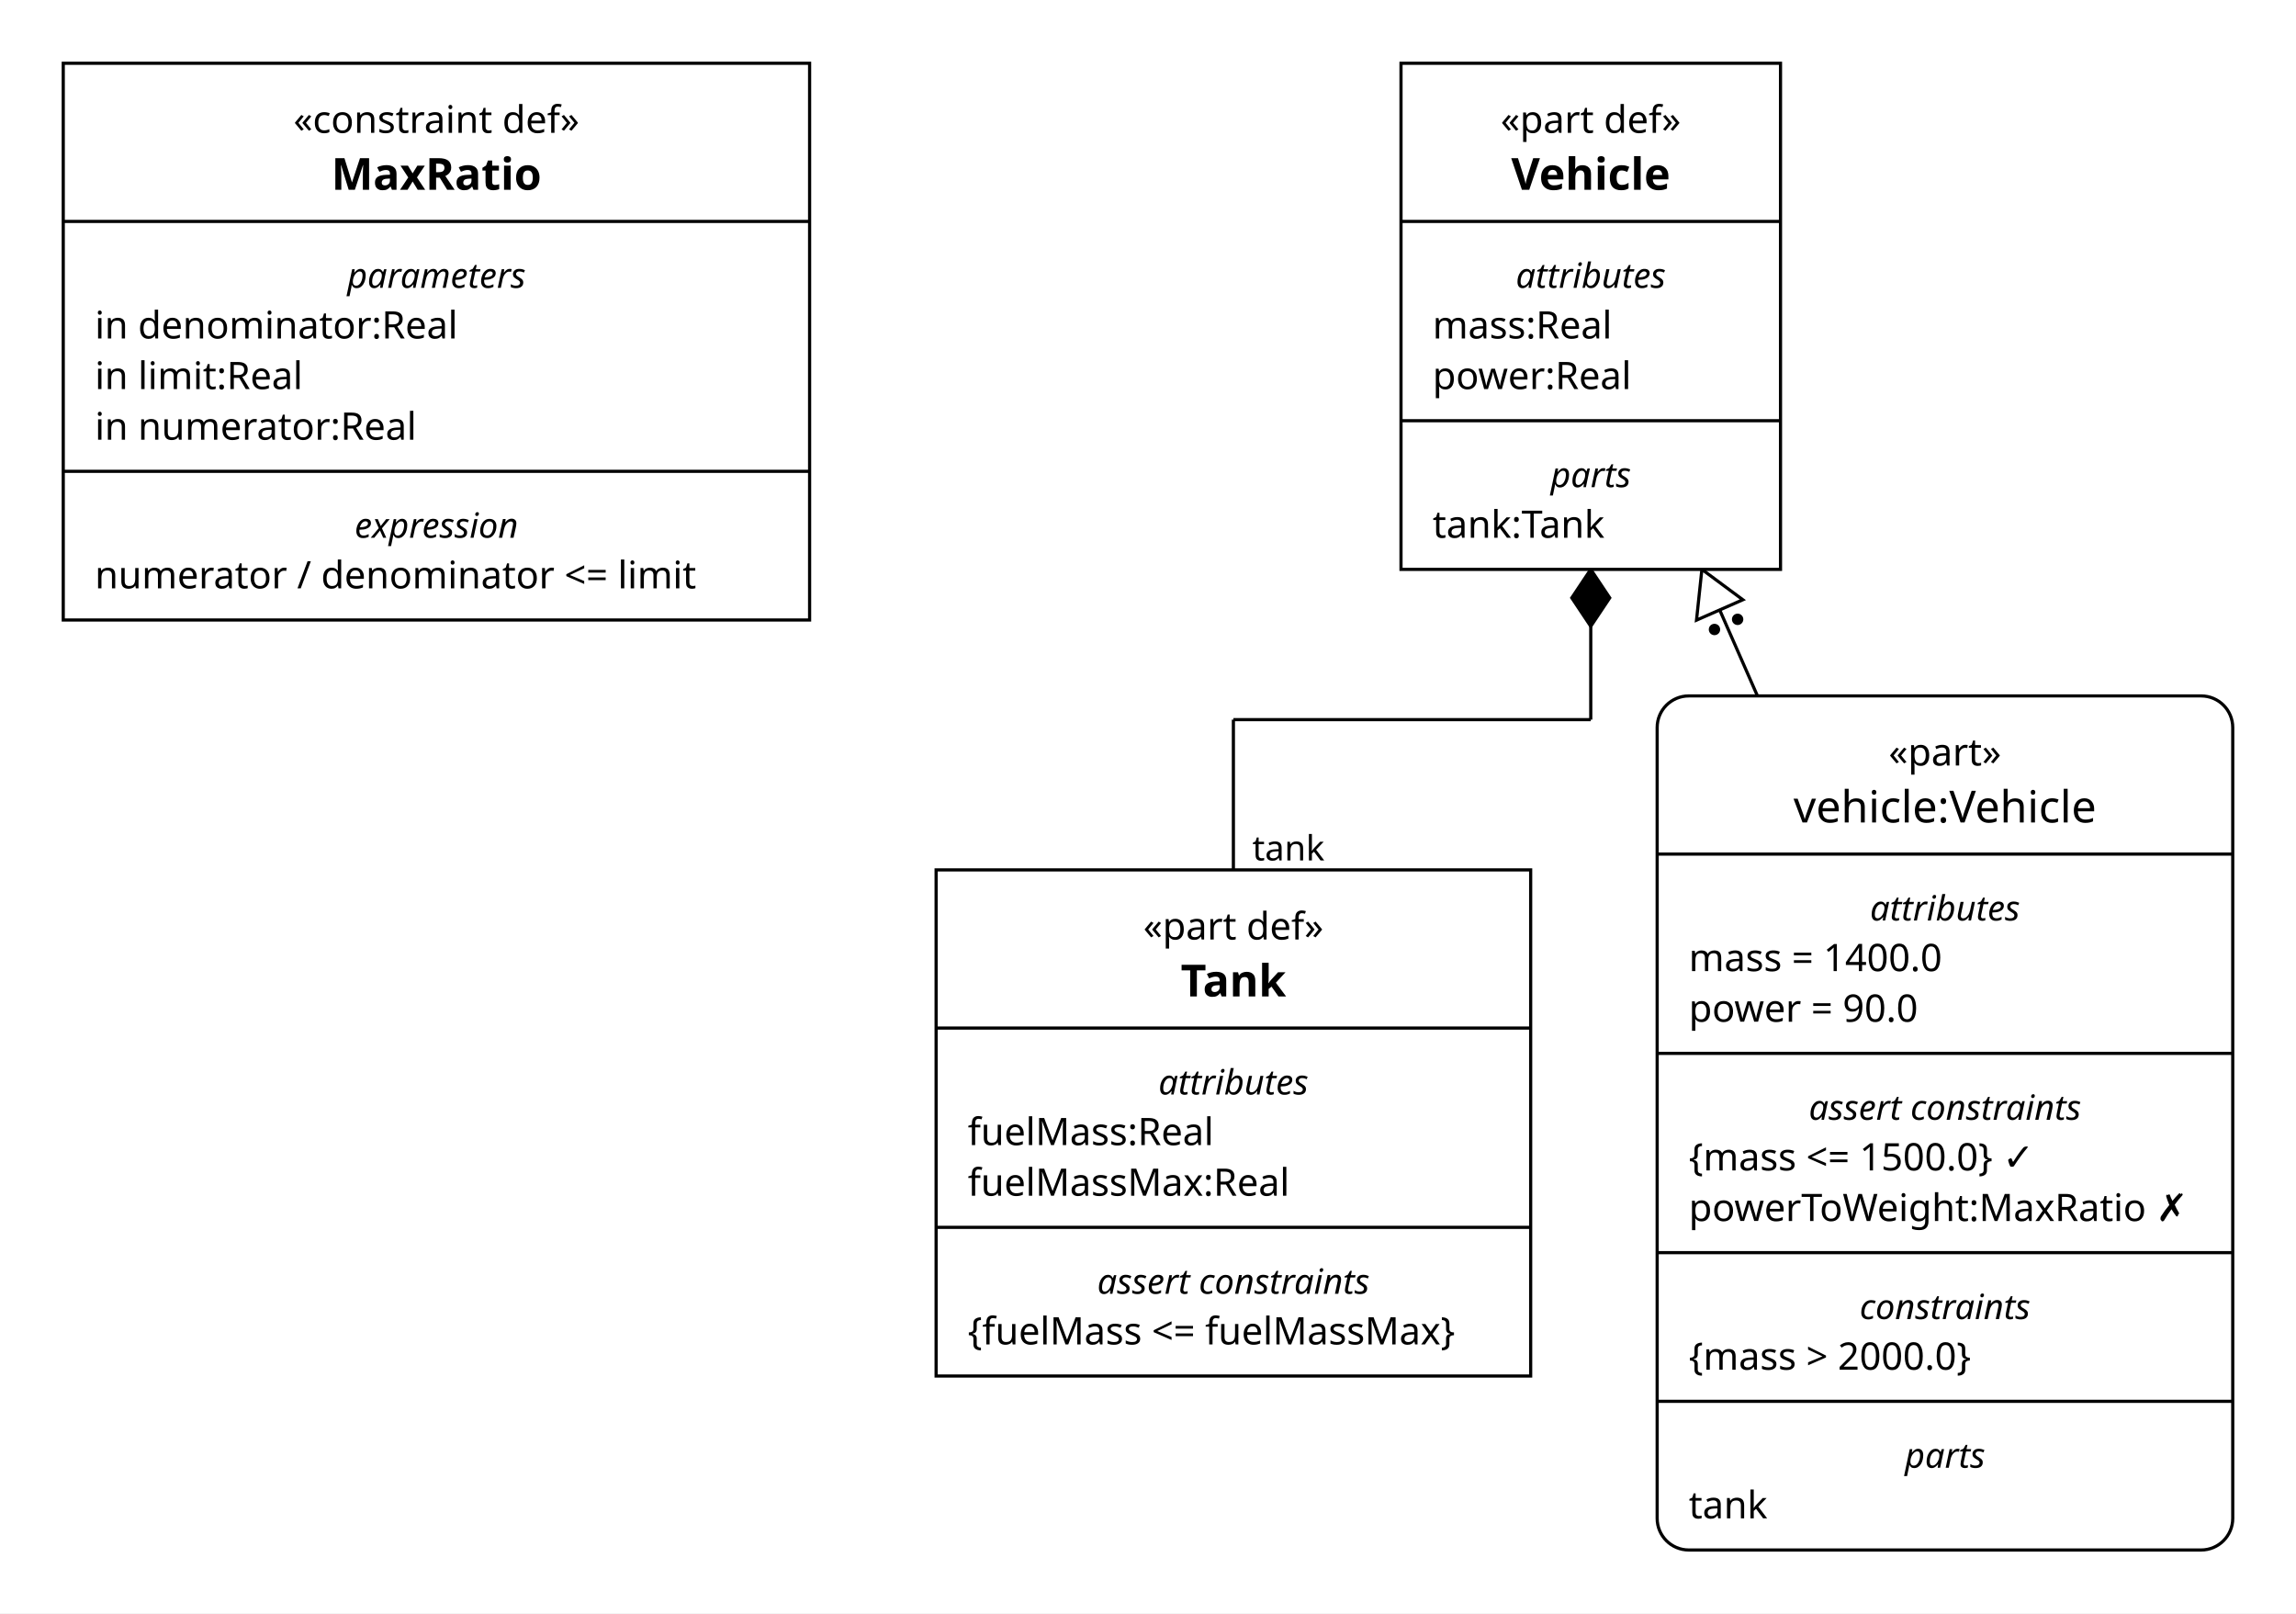
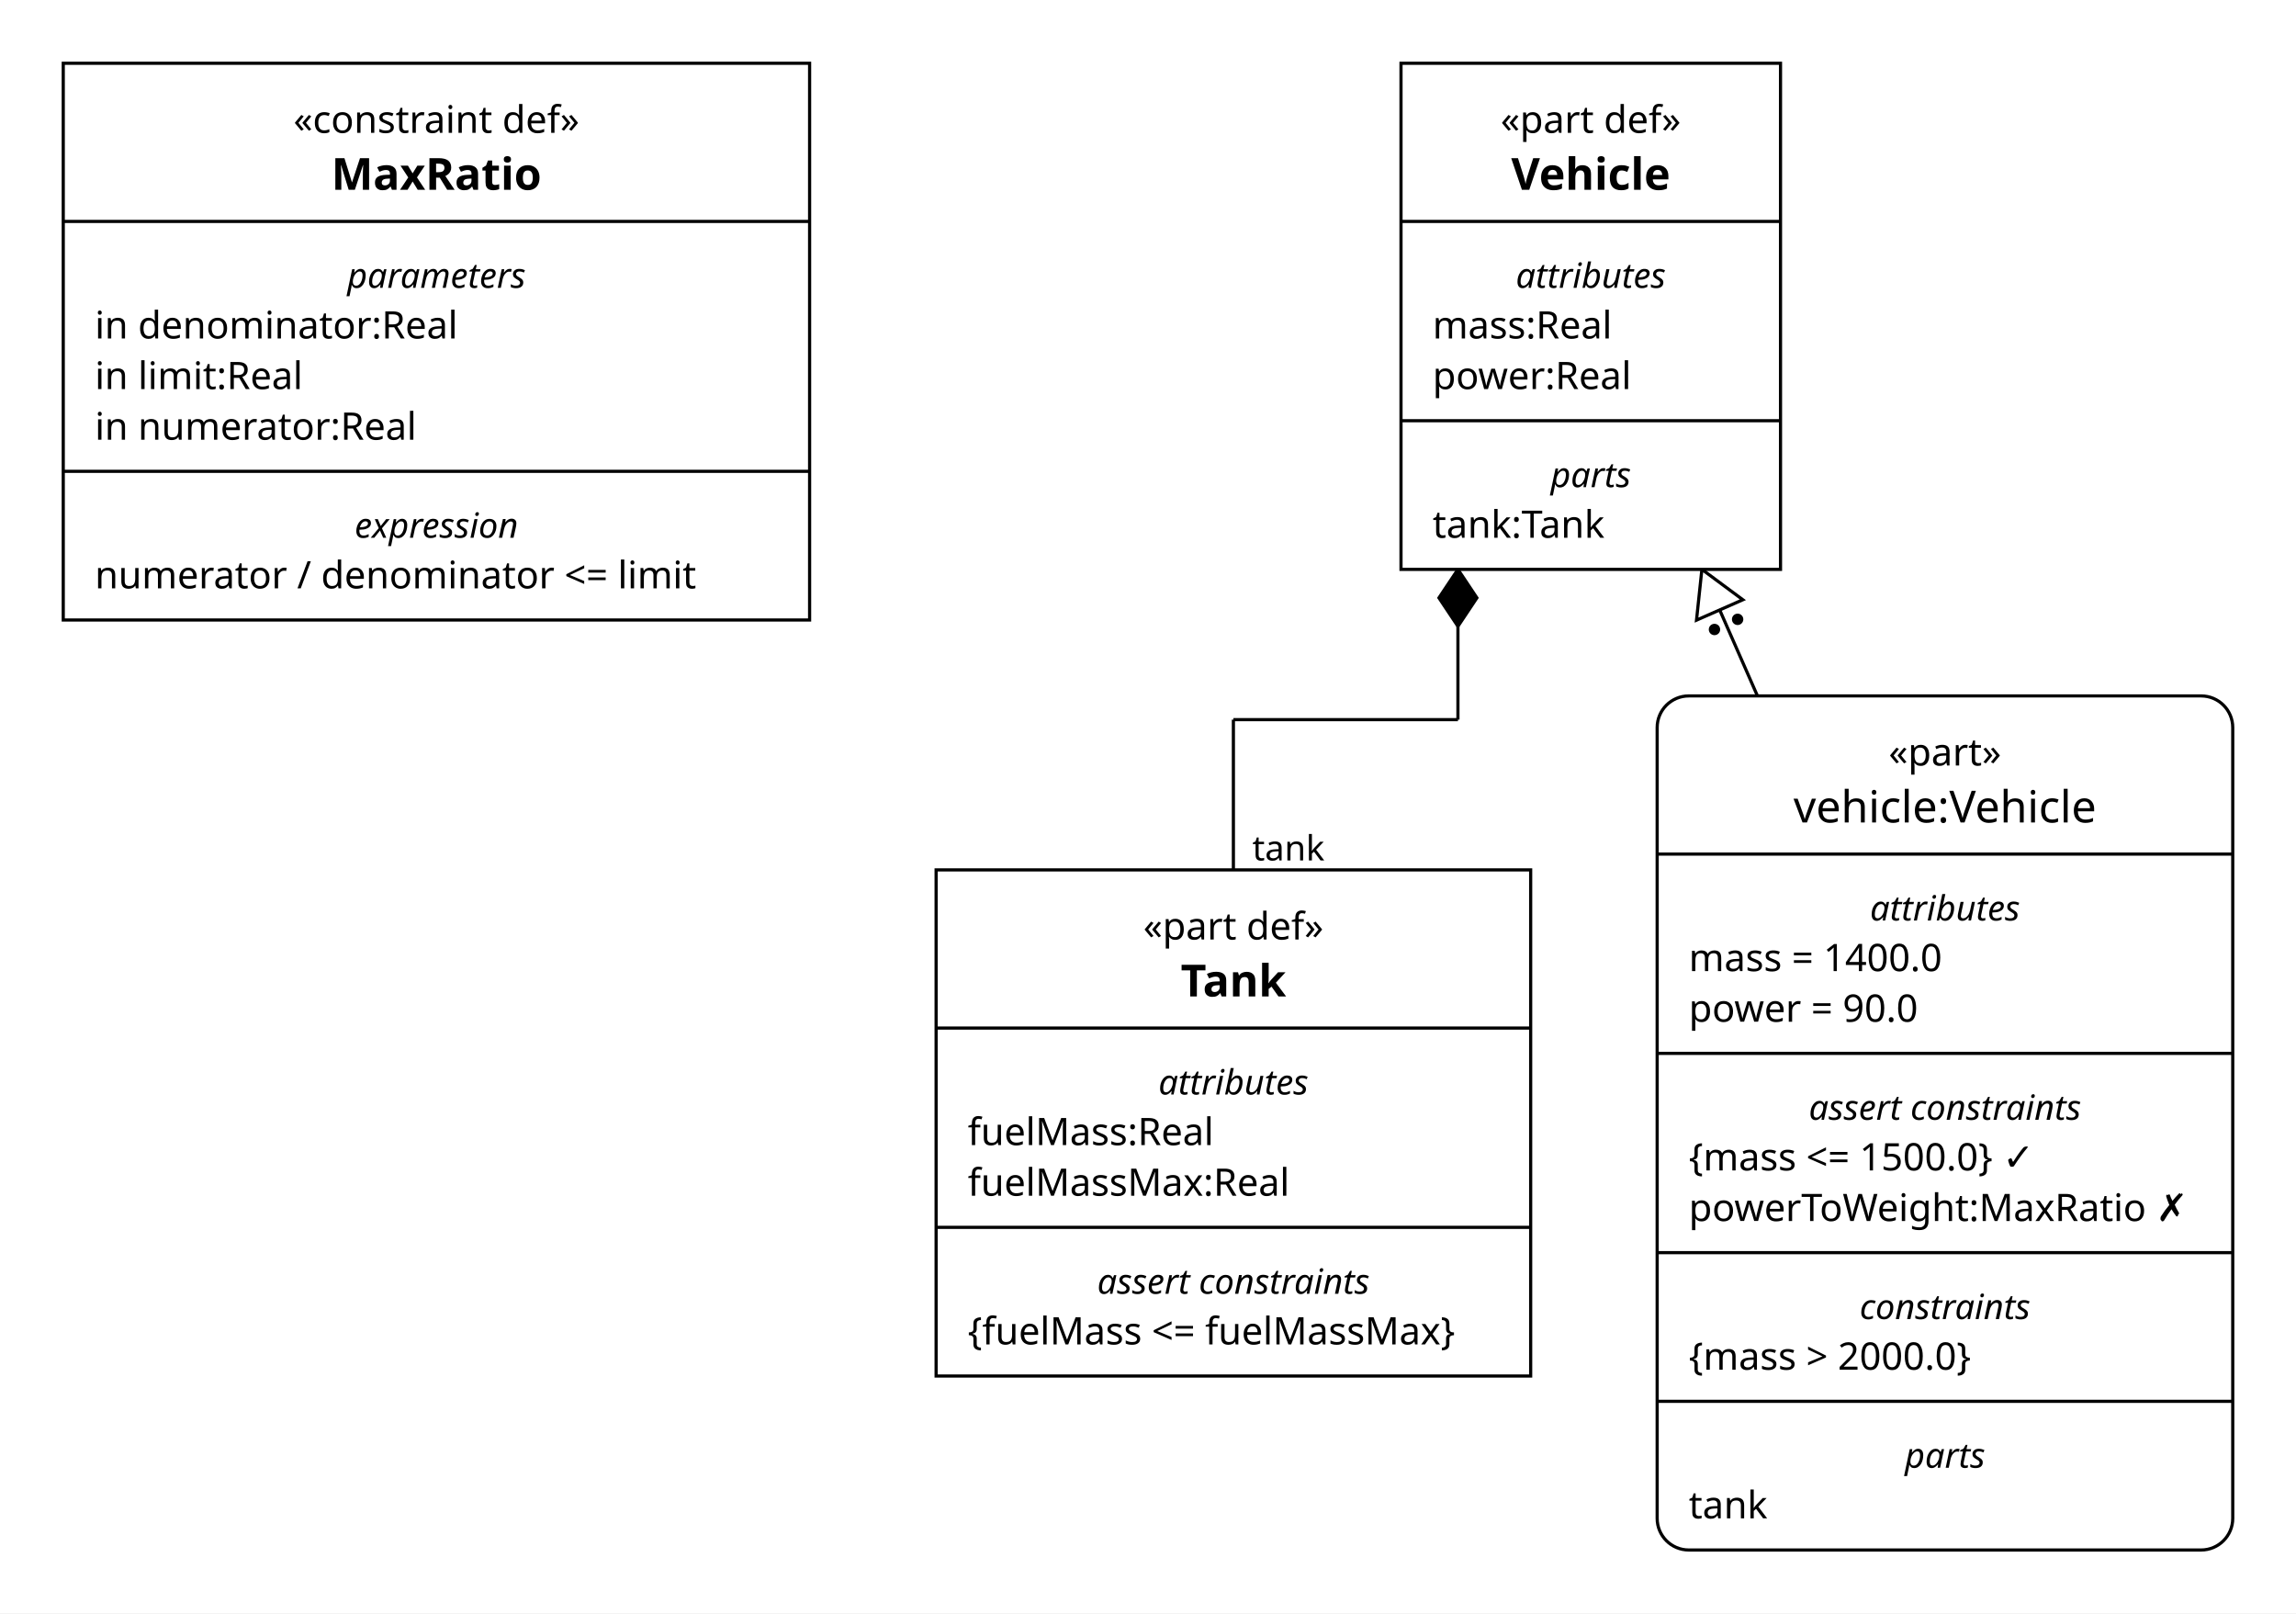
<svg xmlns="http://www.w3.org/2000/svg" width="726" height="510" viewBox="0 0 726 510" font-family="sans-serif">
  <rect x="0" y="0" width="726" height="510" fill="#ffffff" />
-   <polygon points="503,180 497,189 503,198 509,189" fill="#000000" stroke="#000000" />
-   <polyline points="503,198 503,227.5" fill="none" stroke="#000000" />
-   <polyline points="390,227.5 503,227.5" fill="none" stroke="#000000" />
+   <polygon points="461,180 455,189 461,198 467,189" fill="#000000" stroke="#000000" />
+   <polyline points="461,198 461,227.5" fill="none" stroke="#000000" />
+   <polyline points="390,227.5 461,227.5" fill="none" stroke="#000000" />
  <polyline points="390,227.5 390,275" fill="none" stroke="#000000" />
  <text x="396" y="272" text-anchor="start" font-size="11">tank</text>
  <polyline points="555.71,220 543.77,192.82" fill="none" stroke="#000000" />
  <polygon points="538.14,180 551.09,189.6 536.44,196.04" fill="#ffffff" stroke="#000000" />
  <circle cx="549.44" cy="195.79" r="1.8" fill="#000000" />
  <circle cx="542.12" cy="199" r="1.8" fill="#000000" />
  <rect x="20" y="20" width="236" height="176" fill="#ffffff" stroke="#000000" />
  <text x="138" y="42" text-anchor="middle" font-size="12">«constraint def»</text>
  <text x="138" y="60" text-anchor="middle" font-size="14" font-weight="bold">MaxRatio</text>
  <polyline points="20,70 256,70" fill="none" stroke="#000000" />
  <text x="138" y="91" text-anchor="middle" font-size="11" font-style="italic">parameters</text>
  <text x="30" y="107" text-anchor="start" font-size="12">in denominator:Real</text>
  <text x="30" y="123" text-anchor="start" font-size="12">in limit:Real</text>
  <text x="30" y="139" text-anchor="start" font-size="12">in numerator:Real</text>
  <polyline points="20,149 256,149" fill="none" stroke="#000000" />
  <text x="138" y="170" text-anchor="middle" font-size="11" font-style="italic">expression</text>
  <text x="30" y="186" text-anchor="start" font-size="12">numerator / denominator &lt;= limit</text>
  <rect x="296" y="275" width="188" height="160" fill="#ffffff" stroke="#000000" />
  <text x="390" y="297" text-anchor="middle" font-size="12">«part def»</text>
  <text x="390" y="315" text-anchor="middle" font-size="14" font-weight="bold">Tank</text>
  <polyline points="296,325 484,325" fill="none" stroke="#000000" />
  <text x="390" y="346" text-anchor="middle" font-size="11" font-style="italic">attributes</text>
  <text x="306" y="362" text-anchor="start" font-size="12">fuelMass:Real</text>
  <text x="306" y="378" text-anchor="start" font-size="12">fuelMassMax:Real</text>
  <polyline points="296,388 484,388" fill="none" stroke="#000000" />
  <text x="390" y="409" text-anchor="middle" font-size="11" font-style="italic">assert constraints</text>
  <text x="306" y="425" text-anchor="start" font-size="12">{fuelMass &lt;= fuelMassMax}</text>
  <rect x="443" y="20" width="120" height="160" fill="#ffffff" stroke="#000000" />
  <text x="503" y="42" text-anchor="middle" font-size="12">«part def»</text>
  <text x="503" y="60" text-anchor="middle" font-size="14" font-weight="bold">Vehicle</text>
  <polyline points="443,70 563,70" fill="none" stroke="#000000" />
  <text x="503" y="91" text-anchor="middle" font-size="11" font-style="italic">attributes</text>
  <text x="453" y="107" text-anchor="start" font-size="12">mass:Real</text>
  <text x="453" y="123" text-anchor="start" font-size="12">power:Real</text>
  <polyline points="443,133 563,133" fill="none" stroke="#000000" />
  <text x="503" y="154" text-anchor="middle" font-size="11" font-style="italic">parts</text>
  <text x="453" y="170" text-anchor="start" font-size="12">tank:Tank</text>
  <rect x="524" y="220" width="182" height="270" rx="10" fill="#ffffff" stroke="#000000" />
  <text x="615" y="242" text-anchor="middle" font-size="12">«part»</text>
  <text x="615" y="260" text-anchor="middle" font-size="14">vehicle:Vehicle</text>
  <polyline points="524,270 706,270" fill="none" stroke="#000000" />
  <text x="615" y="291" text-anchor="middle" font-size="11" font-style="italic">attributes</text>
  <text x="534" y="307" text-anchor="start" font-size="12">mass = 1400.0</text>
  <text x="534" y="323" text-anchor="start" font-size="12">power = 90.0</text>
  <polyline points="524,333 706,333" fill="none" stroke="#000000" />
  <text x="615" y="354" text-anchor="middle" font-size="11" font-style="italic">assert constraints</text>
  <text x="534" y="370" text-anchor="start" font-size="12">{mass &lt;= 1500.0} ✓</text>
  <text x="534" y="386" text-anchor="start" font-size="12">powerToWeight:MaxRatio ✗</text>
  <polyline points="524,396 706,396" fill="none" stroke="#000000" />
  <text x="615" y="417" text-anchor="middle" font-size="11" font-style="italic">constraints</text>
  <text x="534" y="433" text-anchor="start" font-size="12">{mass &gt; 2000.0}</text>
  <polyline points="524,443 706,443" fill="none" stroke="#000000" />
  <text x="615" y="464" text-anchor="middle" font-size="11" font-style="italic">parts</text>
  <text x="534" y="480" text-anchor="start" font-size="12">tank</text>
</svg>
